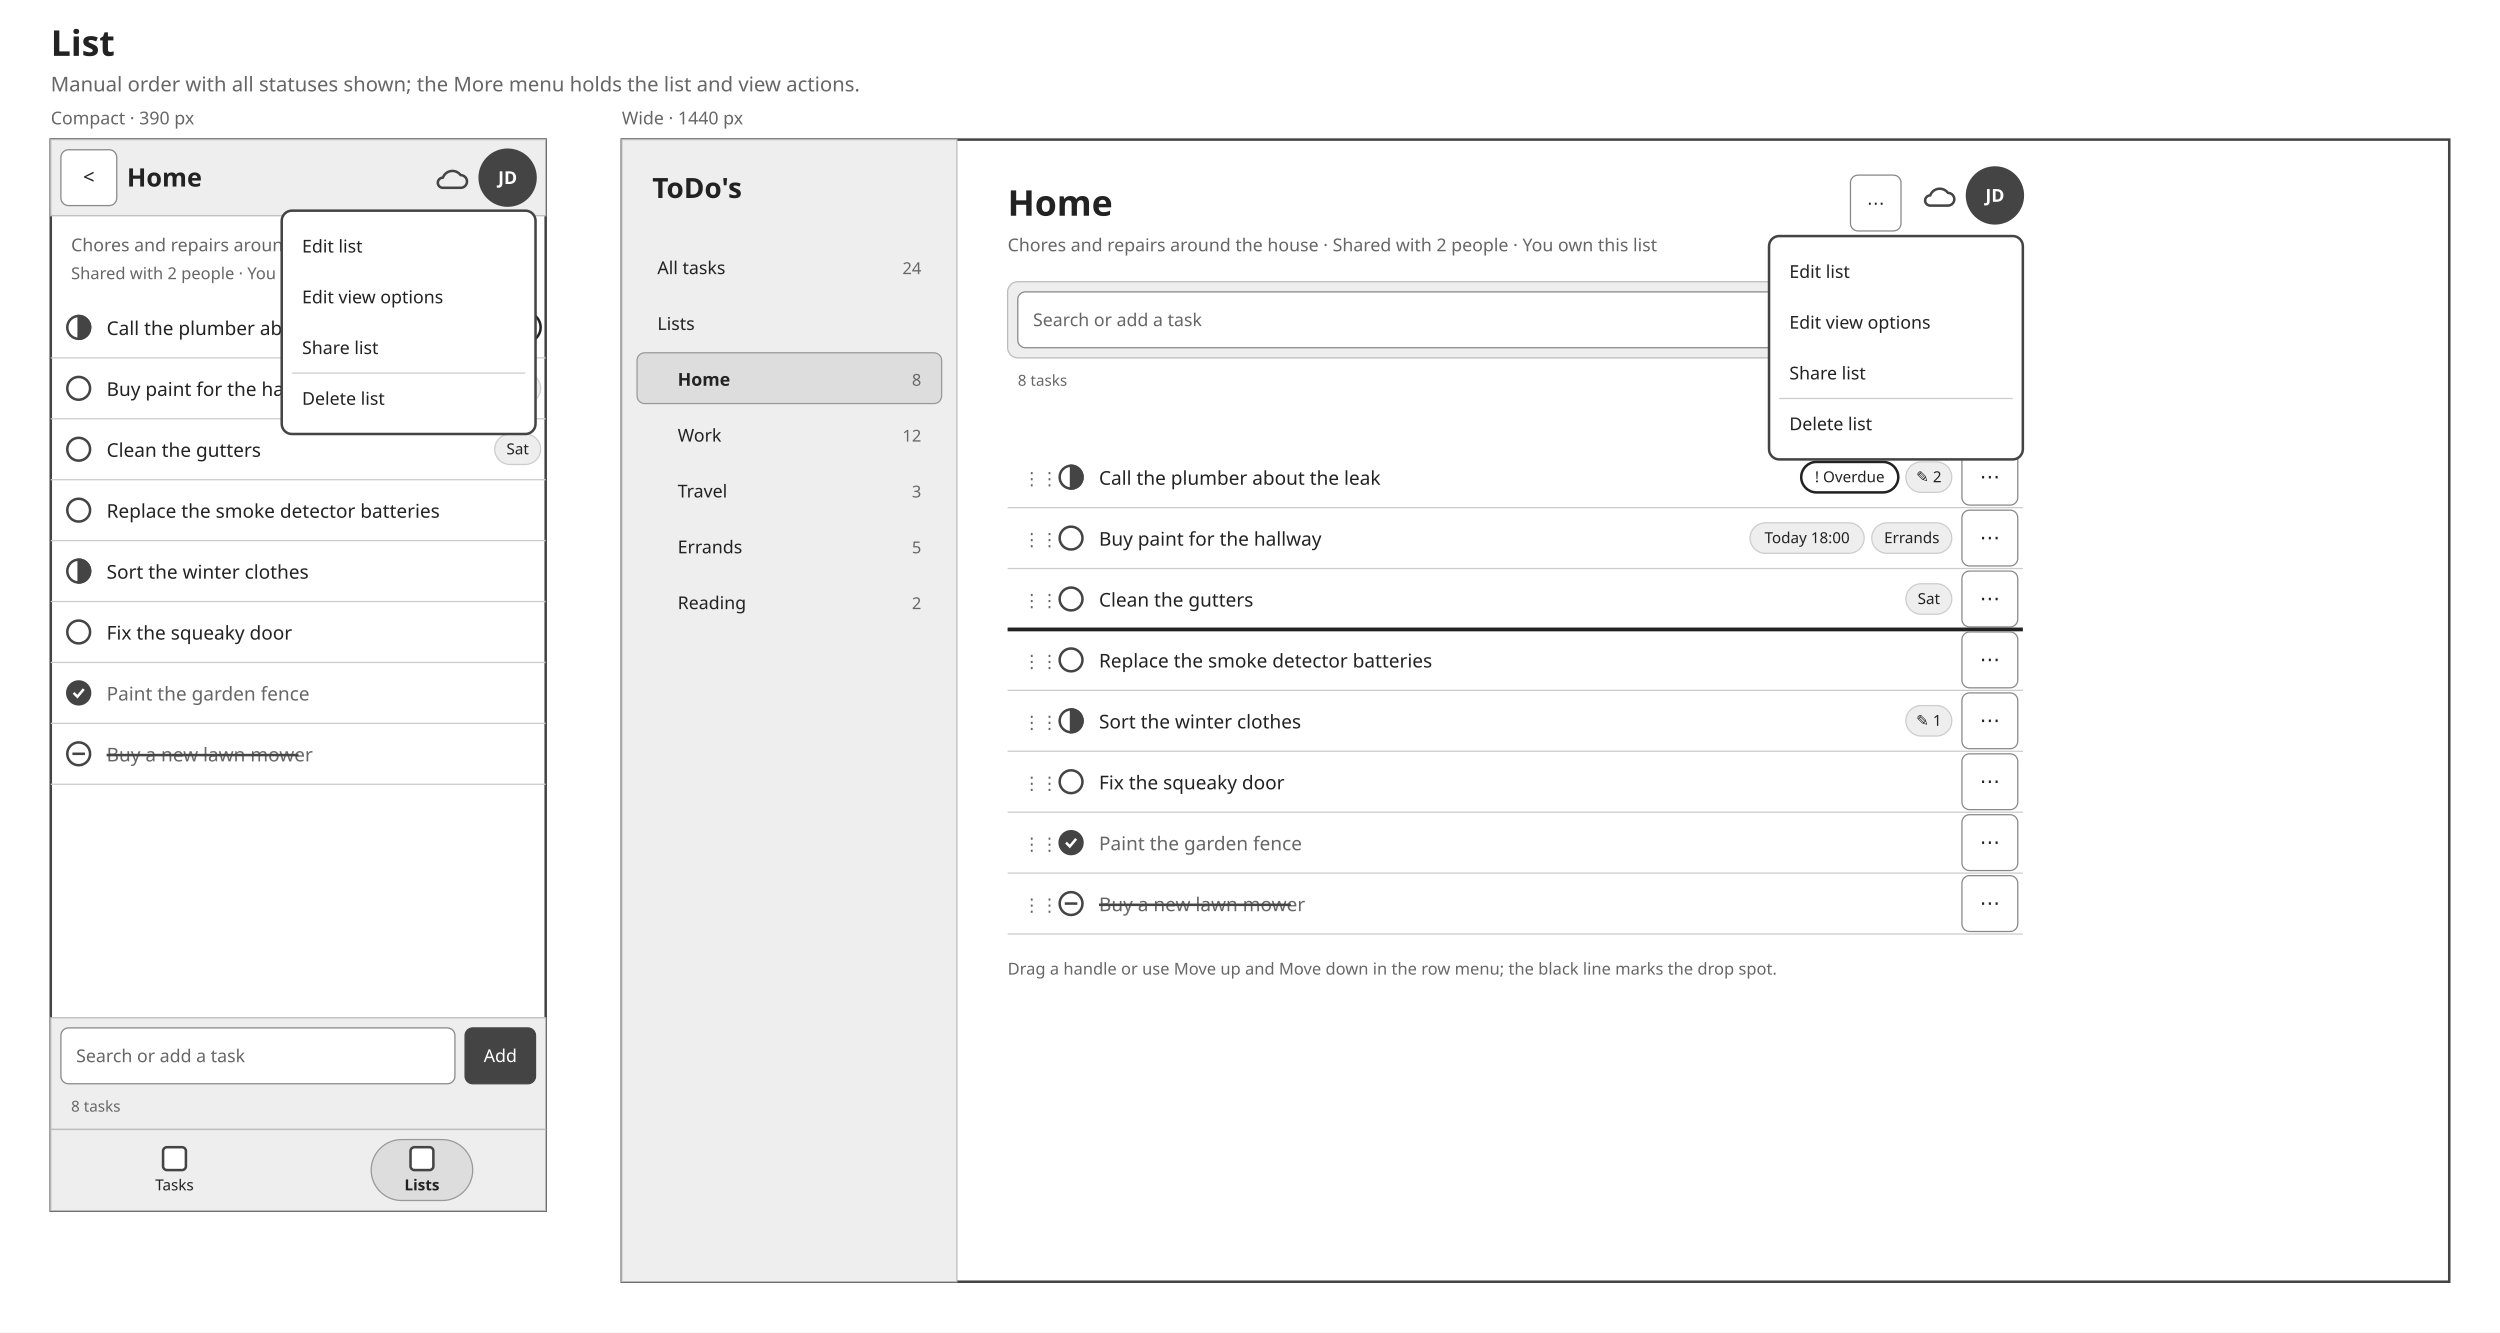
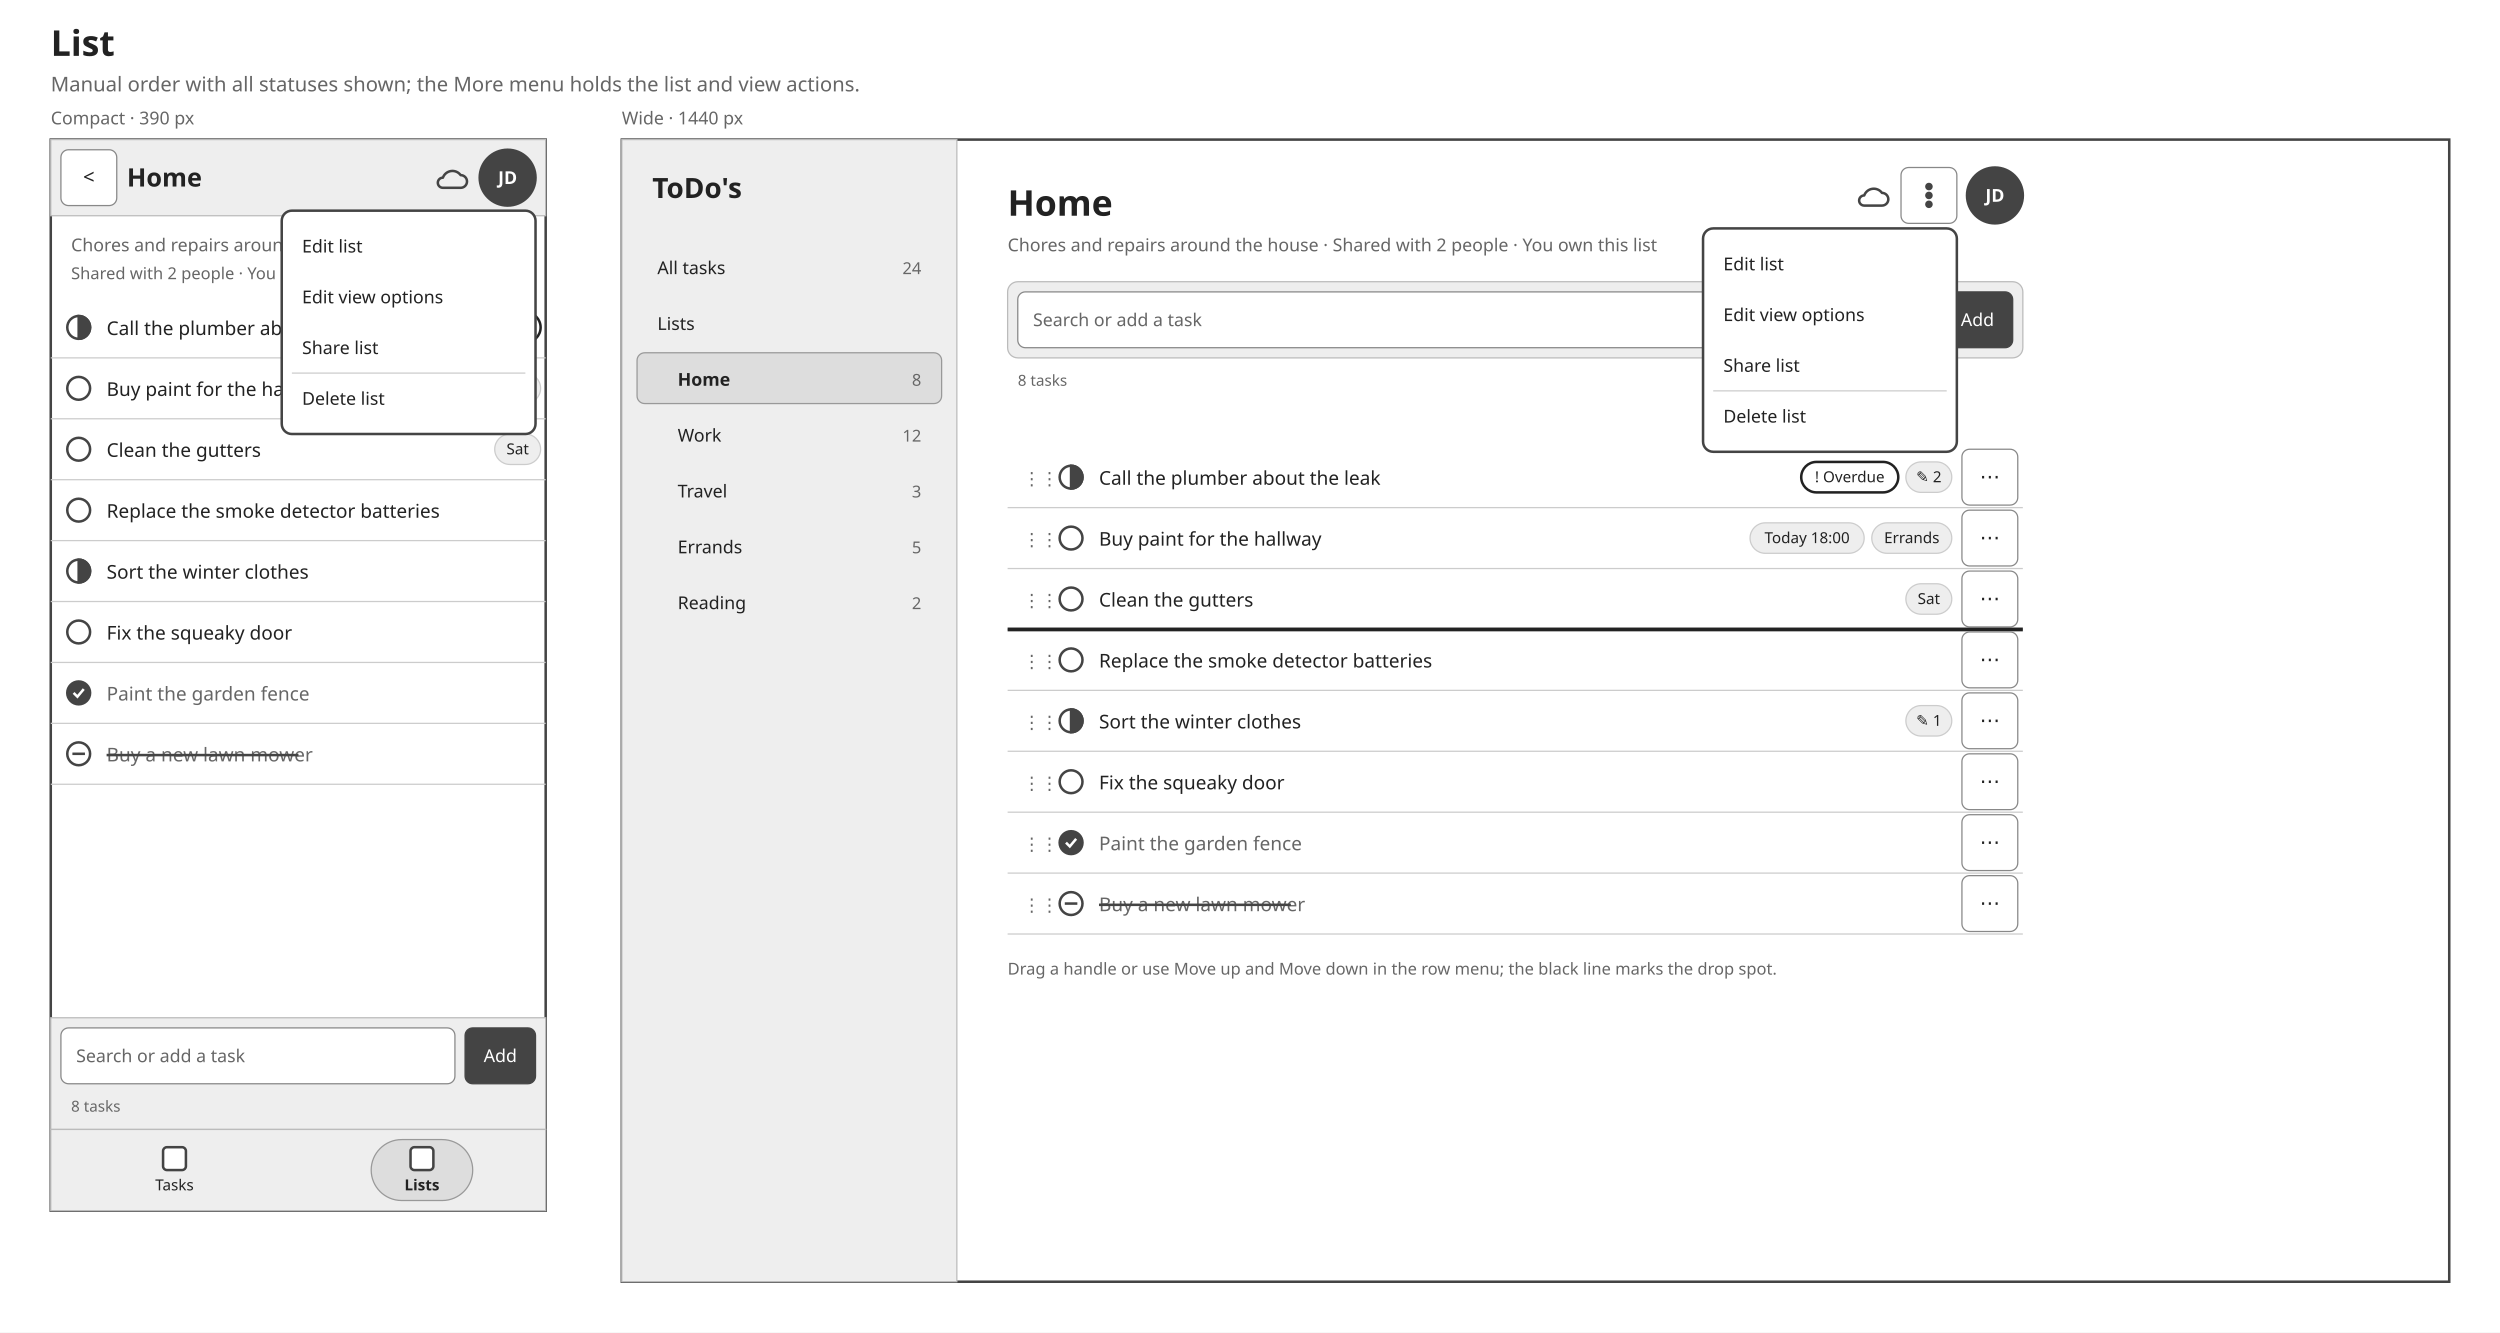
<svg xmlns="http://www.w3.org/2000/svg" width="1970" height="1050" viewBox="0 0 1970 1050">
  <style>
text { font-family: sans-serif; fill: #222222; }
.muted { fill: #666666; }
.on-primary { fill: #ffffff; }
.bold { font-weight: bold; }
rect.frame { fill: #ffffff; stroke: #444444; stroke-width: 2; }
.bar { fill: #eeeeee; stroke: #bbbbbb; }
.box { fill: #f5f5f5; stroke: #bbbbbb; }
.control { fill: #ffffff; stroke: #888888; }
.disabled { fill: #f5f5f5; stroke: #cccccc; }
.primary { fill: #444444; stroke: #444444; }
.selected { fill: #dddddd; stroke: #999999; }
.chip { fill: #eeeeee; stroke: #cccccc; }
.signal { fill: #ffffff; stroke: #222222; stroke-width: 2; }
.scrim { fill: #888888; fill-opacity: 0.5; }
.rule { stroke: #cccccc; }
.drop { stroke: #222222; stroke-width: 3; }
.icon { fill: #ffffff; stroke: #444444; stroke-width: 2; }
.icon-fill { fill: #444444; stroke: #444444; stroke-width: 2; }
.icon-mark { fill: none; stroke: #ffffff; stroke-width: 2; }
.icon-line { stroke: #444444; stroke-width: 2; }
.icon-line-open { fill: none; stroke: #444444; stroke-width: 2; stroke-linecap: round; stroke-linejoin: round; }
  </style>
  <rect x="0" y="0" width="1970" height="1050" fill="#ffffff" />
  <text x="40" y="44" font-size="28" class="bold">List</text>
  <text x="40" y="72" font-size="16" class="muted">Manual order with all statuses shown; the More menu holds the list and view actions.</text>
  <text x="40" y="98" font-size="14" class="muted">Compact · 390 px</text>
  <text x="490" y="98" font-size="14" class="muted">Wide · 1440 px</text>
  <g class="frame" data-width="390" data-height="844" transform="translate(40 110)">
    <rect x="0" y="0" width="390" height="844" rx="0" class="frame" />
    <rect x="0" y="0" width="390" height="60" rx="0" class="bar" />
    <rect x="8" y="8" width="44" height="44" rx="6" class="control" />
    <text x="30" y="35" font-size="16" text-anchor="middle">&lt;</text>
    <circle cx="360" cy="30" r="22" class="icon-fill" />
    <text x="360" y="35" font-size="14" class="on-primary bold" text-anchor="middle">JD</text>
    <path d="M 309 38 H 323 A 5 5 0 0 0 323 28 A 8 8 0 0 0 309 30 A 4 4 0 0 0 309 38 Z" class="icon-line-open" />
    <text x="60" y="37" font-size="20" class="bold">Home</text>
    <text x="16" y="88" font-size="14" class="muted">Chores and repairs around the house</text>
    <text x="16" y="110" font-size="13" class="muted">Shared with 2 people · You own this list</text>
    <line x1="0" y1="172" x2="390" y2="172" class="rule" />
    <circle cx="22" cy="148" r="9" class="icon" />
    <path d="M22 139.0 A9 9 0 0 1 22 157.0 Z" class="icon-fill" />
    <rect x="309.52" y="136" width="76.48" height="24" rx="12" class="signal" />
    <text x="347.76" y="152" font-size="12" text-anchor="middle">! Overdue</text>
    <text x="44" y="154" font-size="15">Call the plumber about the le…</text>
    <line x1="0" y1="220" x2="390" y2="220" class="rule" />
    <circle cx="22" cy="196" r="9" class="icon" />
    <rect x="296.08" y="184" width="89.92" height="24" rx="12" class="chip" />
    <text x="341.04" y="200" font-size="12" text-anchor="middle">Today 18:00</text>
    <text x="44" y="202" font-size="15">Buy paint for the hallway</text>
    <line x1="0" y1="268" x2="390" y2="268" class="rule" />
    <circle cx="22" cy="244" r="9" class="icon" />
    <rect x="349.84" y="232" width="36.16" height="24" rx="12" class="chip" />
    <text x="367.92" y="248" font-size="12" text-anchor="middle">Sat</text>
    <text x="44" y="250" font-size="15">Clean the gutters</text>
    <line x1="0" y1="316" x2="390" y2="316" class="rule" />
    <circle cx="22" cy="292" r="9" class="icon" />
    <text x="44" y="298" font-size="15">Replace the smoke detector batteries</text>
    <line x1="0" y1="364" x2="390" y2="364" class="rule" />
    <circle cx="22" cy="340" r="9" class="icon" />
    <path d="M22 331.0 A9 9 0 0 1 22 349.0 Z" class="icon-fill" />
    <text x="44" y="346" font-size="15">Sort the winter clothes</text>
    <line x1="0" y1="412" x2="390" y2="412" class="rule" />
    <circle cx="22" cy="388" r="9" class="icon" />
    <text x="44" y="394" font-size="15">Fix the squeaky door</text>
    <line x1="0" y1="460" x2="390" y2="460" class="rule" />
    <circle cx="22" cy="436" r="9" class="icon-fill" />
    <path d="M18 436.0 l3 3 l5 -6" class="icon-mark" />
    <text x="44" y="442" font-size="15" class="muted">Paint the garden fence</text>
    <line x1="0" y1="508" x2="390" y2="508" class="rule" />
    <circle cx="22" cy="484" r="9" class="icon" />
    <line x1="17.05" y1="484" x2="26.95" y2="484" class="icon-line" />
    <text x="44" y="490" font-size="15" class="muted">Buy a new lawn mower</text>
    <line x1="44" y1="485" x2="195.2" y2="485" class="icon-line" />
    <rect x="0" y="692" width="390" height="88" rx="0" class="bar" />
    <rect x="326.48" y="700" width="55.52" height="44" rx="6" class="primary" />
    <text x="354.24" y="726.9" font-size="14" class="on-primary" text-anchor="middle">Add</text>
    <rect x="8" y="700" width="310.48" height="44" rx="6" class="control" />
    <text x="20" y="727" font-size="14" class="muted">Search or add a task</text>
    <text x="16" y="766" font-size="12" class="muted">8 tasks</text>
    <rect x="0" y="780" width="390" height="64" rx="0" class="bar" />
    <rect x="88.5" y="794" width="18" height="18" rx="3" class="icon" />
    <text x="97.5" y="828" font-size="12" text-anchor="middle">Tasks</text>
    <rect x="252.5" y="788" width="80" height="48" rx="24" class="selected" />
    <rect x="283.5" y="794" width="18" height="18" rx="3" class="icon" />
    <text x="292.5" y="828" font-size="12" class="bold" text-anchor="middle">Lists</text>
    <rect x="182" y="56" width="200" height="176" rx="8" class="frame" />
    <text x="198" y="89" font-size="14">Edit list</text>
    <text x="198" y="129" font-size="14">Edit view options</text>
    <text x="198" y="169" font-size="14">Share list</text>
    <line x1="190" y1="184" x2="374" y2="184" class="rule" />
    <text x="198" y="209" font-size="14">Delete list</text>
  </g>
  <g class="frame" data-width="1440" data-height="900" transform="translate(490 110)">
    <rect x="0" y="0" width="1440" height="900" rx="0" class="frame" />
    <rect x="0" y="0" width="264" height="900" rx="0" class="bar" />
    <text x="24" y="46" font-size="22" class="bold">ToDo's</text>
    <text x="28" y="106" font-size="14">All tasks</text>
    <text x="236" y="106" font-size="13" class="muted" text-anchor="end">24</text>
    <text x="28" y="150" font-size="14">Lists</text>
    <rect x="12" y="168" width="240" height="40" rx="6" class="selected" />
    <text x="44" y="194" font-size="14" class="bold">Home</text>
    <text x="236" y="194" font-size="13" class="muted" text-anchor="end">8</text>
    <text x="44" y="238" font-size="14">Work</text>
    <text x="236" y="238" font-size="13" class="muted" text-anchor="end">12</text>
    <text x="44" y="282" font-size="14">Travel</text>
    <text x="236" y="282" font-size="13" class="muted" text-anchor="end">3</text>
    <text x="44" y="326" font-size="14">Errands</text>
    <text x="236" y="326" font-size="13" class="muted" text-anchor="end">5</text>
    <text x="44" y="370" font-size="14">Reading</text>
    <text x="236" y="370" font-size="13" class="muted" text-anchor="end">2</text>
    <circle cx="1082" cy="44" r="22" class="icon-fill" />
    <text x="1082" y="49" font-size="14" class="on-primary bold" text-anchor="middle">JD</text>
-     <path d="M 1031 52 H 1045 A 5 5 0 0 0 1045 42 A 8 8 0 0 0 1031 44 A 4 4 0 0 0 1031 52 Z" class="icon-line-open" />
-     <rect x="968.16" y="28" width="39.84" height="44" rx="6" class="control" />
-     <text x="988.08" y="54.9" font-size="14" text-anchor="middle">⋯</text>
+     <path d="M 979 52 H 993 A 5 5 0 0 0 993 42 A 8 8 0 0 0 979 44 A 4 4 0 0 0 979 52 Z" class="icon-line-open" />
+     <rect x="1008" y="22" width="44" height="44" rx="6" class="control" />
+     <circle cx="1030" cy="37" r="2" class="icon-fill" />
+     <circle cx="1030" cy="44" r="2" class="icon-fill" />
+     <circle cx="1030" cy="51" r="2" class="icon-fill" />
    <text x="304" y="60" font-size="28" class="bold">Home</text>
    <text x="304" y="88" font-size="14" class="muted">Chores and repairs around the house · Shared with 2 people · You own this list</text>
    <rect x="304" y="112" width="800" height="60" rx="8" class="bar" />
    <rect x="1040.48" y="120" width="55.52" height="44" rx="6" class="primary" />
    <text x="1068.24" y="146.9" font-size="14" class="on-primary" text-anchor="middle">Add</text>
    <rect x="312" y="120" width="720.48" height="44" rx="6" class="control" />
    <text x="324" y="147" font-size="14" class="muted">Search or add a task</text>
    <text x="312" y="194" font-size="12" class="muted">8 tasks</text>
    <line x1="304" y1="290" x2="1104" y2="290" class="rule" />
    <text x="316" y="272" font-size="14" class="muted">⋮⋮</text>
    <circle cx="354" cy="266" r="9" class="icon" />
    <path d="M354 257.0 A9 9 0 0 1 354 275.0 Z" class="icon-fill" />
    <rect x="1056" y="244" width="44" height="44" rx="6" class="control" />
    <text x="1078" y="271" font-size="16" text-anchor="middle">⋯</text>
    <rect x="1011.84" y="254" width="36.16" height="24" rx="12" class="chip" />
    <text x="1029.92" y="270" font-size="12" text-anchor="middle">✎ 2</text>
    <rect x="929.36" y="254" width="76.48" height="24" rx="12" class="signal" />
    <text x="967.6" y="270" font-size="12" text-anchor="middle">! Overdue</text>
    <text x="376" y="272" font-size="15">Call the plumber about the leak</text>
    <line x1="304" y1="338" x2="1104" y2="338" class="rule" />
    <text x="316" y="320" font-size="14" class="muted">⋮⋮</text>
    <circle cx="354" cy="314" r="9" class="icon" />
    <rect x="1056" y="292" width="44" height="44" rx="6" class="control" />
    <text x="1078" y="319" font-size="16" text-anchor="middle">⋯</text>
    <rect x="984.96" y="302" width="63.04" height="24" rx="12" class="chip" />
    <text x="1016.48" y="318" font-size="12" text-anchor="middle">Errands</text>
    <rect x="889.04" y="302" width="89.92" height="24" rx="12" class="chip" />
    <text x="934" y="318" font-size="12" text-anchor="middle">Today 18:00</text>
    <text x="376" y="320" font-size="15">Buy paint for the hallway</text>
    <line x1="304" y1="386" x2="1104" y2="386" class="rule" />
    <text x="316" y="368" font-size="14" class="muted">⋮⋮</text>
    <circle cx="354" cy="362" r="9" class="icon" />
    <rect x="1056" y="340" width="44" height="44" rx="6" class="control" />
    <text x="1078" y="367" font-size="16" text-anchor="middle">⋯</text>
    <rect x="1011.84" y="350" width="36.16" height="24" rx="12" class="chip" />
    <text x="1029.92" y="366" font-size="12" text-anchor="middle">Sat</text>
    <text x="376" y="368" font-size="15">Clean the gutters</text>
    <line x1="304" y1="386" x2="1104" y2="386" class="drop" />
    <line x1="304" y1="434" x2="1104" y2="434" class="rule" />
    <text x="316" y="416" font-size="14" class="muted">⋮⋮</text>
    <circle cx="354" cy="410" r="9" class="icon" />
    <rect x="1056" y="388" width="44" height="44" rx="6" class="control" />
    <text x="1078" y="415" font-size="16" text-anchor="middle">⋯</text>
    <text x="376" y="416" font-size="15">Replace the smoke detector batteries</text>
    <line x1="304" y1="482" x2="1104" y2="482" class="rule" />
    <text x="316" y="464" font-size="14" class="muted">⋮⋮</text>
    <circle cx="354" cy="458" r="9" class="icon" />
    <path d="M354 449.0 A9 9 0 0 1 354 467.0 Z" class="icon-fill" />
    <rect x="1056" y="436" width="44" height="44" rx="6" class="control" />
    <text x="1078" y="463" font-size="16" text-anchor="middle">⋯</text>
    <rect x="1011.84" y="446" width="36.16" height="24" rx="12" class="chip" />
    <text x="1029.92" y="462" font-size="12" text-anchor="middle">✎ 1</text>
    <text x="376" y="464" font-size="15">Sort the winter clothes</text>
    <line x1="304" y1="530" x2="1104" y2="530" class="rule" />
    <text x="316" y="512" font-size="14" class="muted">⋮⋮</text>
    <circle cx="354" cy="506" r="9" class="icon" />
    <rect x="1056" y="484" width="44" height="44" rx="6" class="control" />
    <text x="1078" y="511" font-size="16" text-anchor="middle">⋯</text>
    <text x="376" y="512" font-size="15">Fix the squeaky door</text>
    <line x1="304" y1="578" x2="1104" y2="578" class="rule" />
    <text x="316" y="560" font-size="14" class="muted">⋮⋮</text>
    <circle cx="354" cy="554" r="9" class="icon-fill" />
    <path d="M350 554.0 l3 3 l5 -6" class="icon-mark" />
    <rect x="1056" y="532" width="44" height="44" rx="6" class="control" />
    <text x="1078" y="559" font-size="16" text-anchor="middle">⋯</text>
    <text x="376" y="560" font-size="15" class="muted">Paint the garden fence</text>
    <line x1="304" y1="626" x2="1104" y2="626" class="rule" />
    <text x="316" y="608" font-size="14" class="muted">⋮⋮</text>
    <circle cx="354" cy="602" r="9" class="icon" />
    <line x1="349.05" y1="602" x2="358.95" y2="602" class="icon-line" />
    <rect x="1056" y="580" width="44" height="44" rx="6" class="control" />
    <text x="1078" y="607" font-size="16" text-anchor="middle">⋯</text>
    <text x="376" y="608" font-size="15" class="muted">Buy a new lawn mower</text>
    <line x1="376" y1="603" x2="527.2" y2="603" class="icon-line" />
    <text x="304" y="658" font-size="13" class="muted">Drag a handle or use Move up and Move down in the row menu; the black line marks the drop spot.</text>
-     <rect x="904" y="76" width="200" height="176" rx="8" class="frame" />
-     <text x="920" y="109" font-size="14">Edit list</text>
-     <text x="920" y="149" font-size="14">Edit view options</text>
-     <text x="920" y="189" font-size="14">Share list</text>
-     <line x1="912" y1="204" x2="1096" y2="204" class="rule" />
-     <text x="920" y="229" font-size="14">Delete list</text>
+     <rect x="852" y="70" width="200" height="176" rx="8" class="frame" />
+     <text x="868" y="103" font-size="14">Edit list</text>
+     <text x="868" y="143" font-size="14">Edit view options</text>
+     <text x="868" y="183" font-size="14">Share list</text>
+     <line x1="860" y1="198" x2="1044" y2="198" class="rule" />
+     <text x="868" y="223" font-size="14">Delete list</text>
  </g>
</svg>
